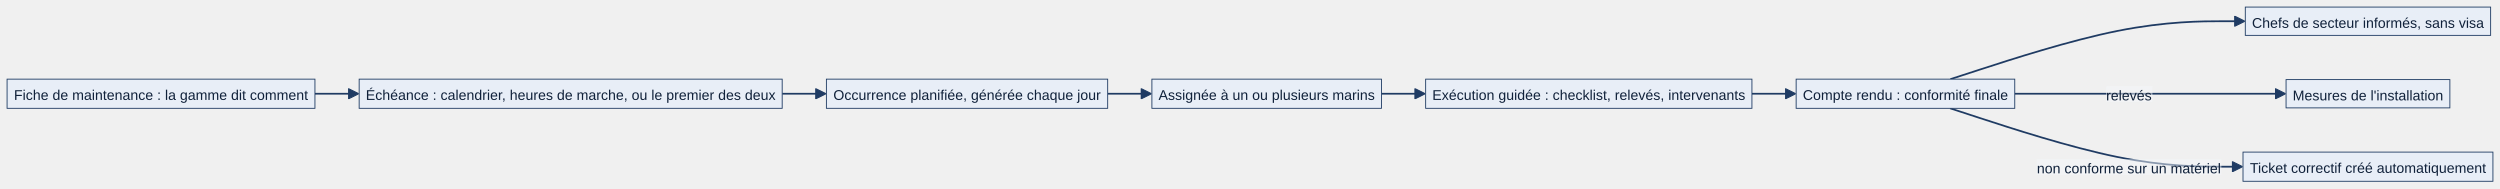
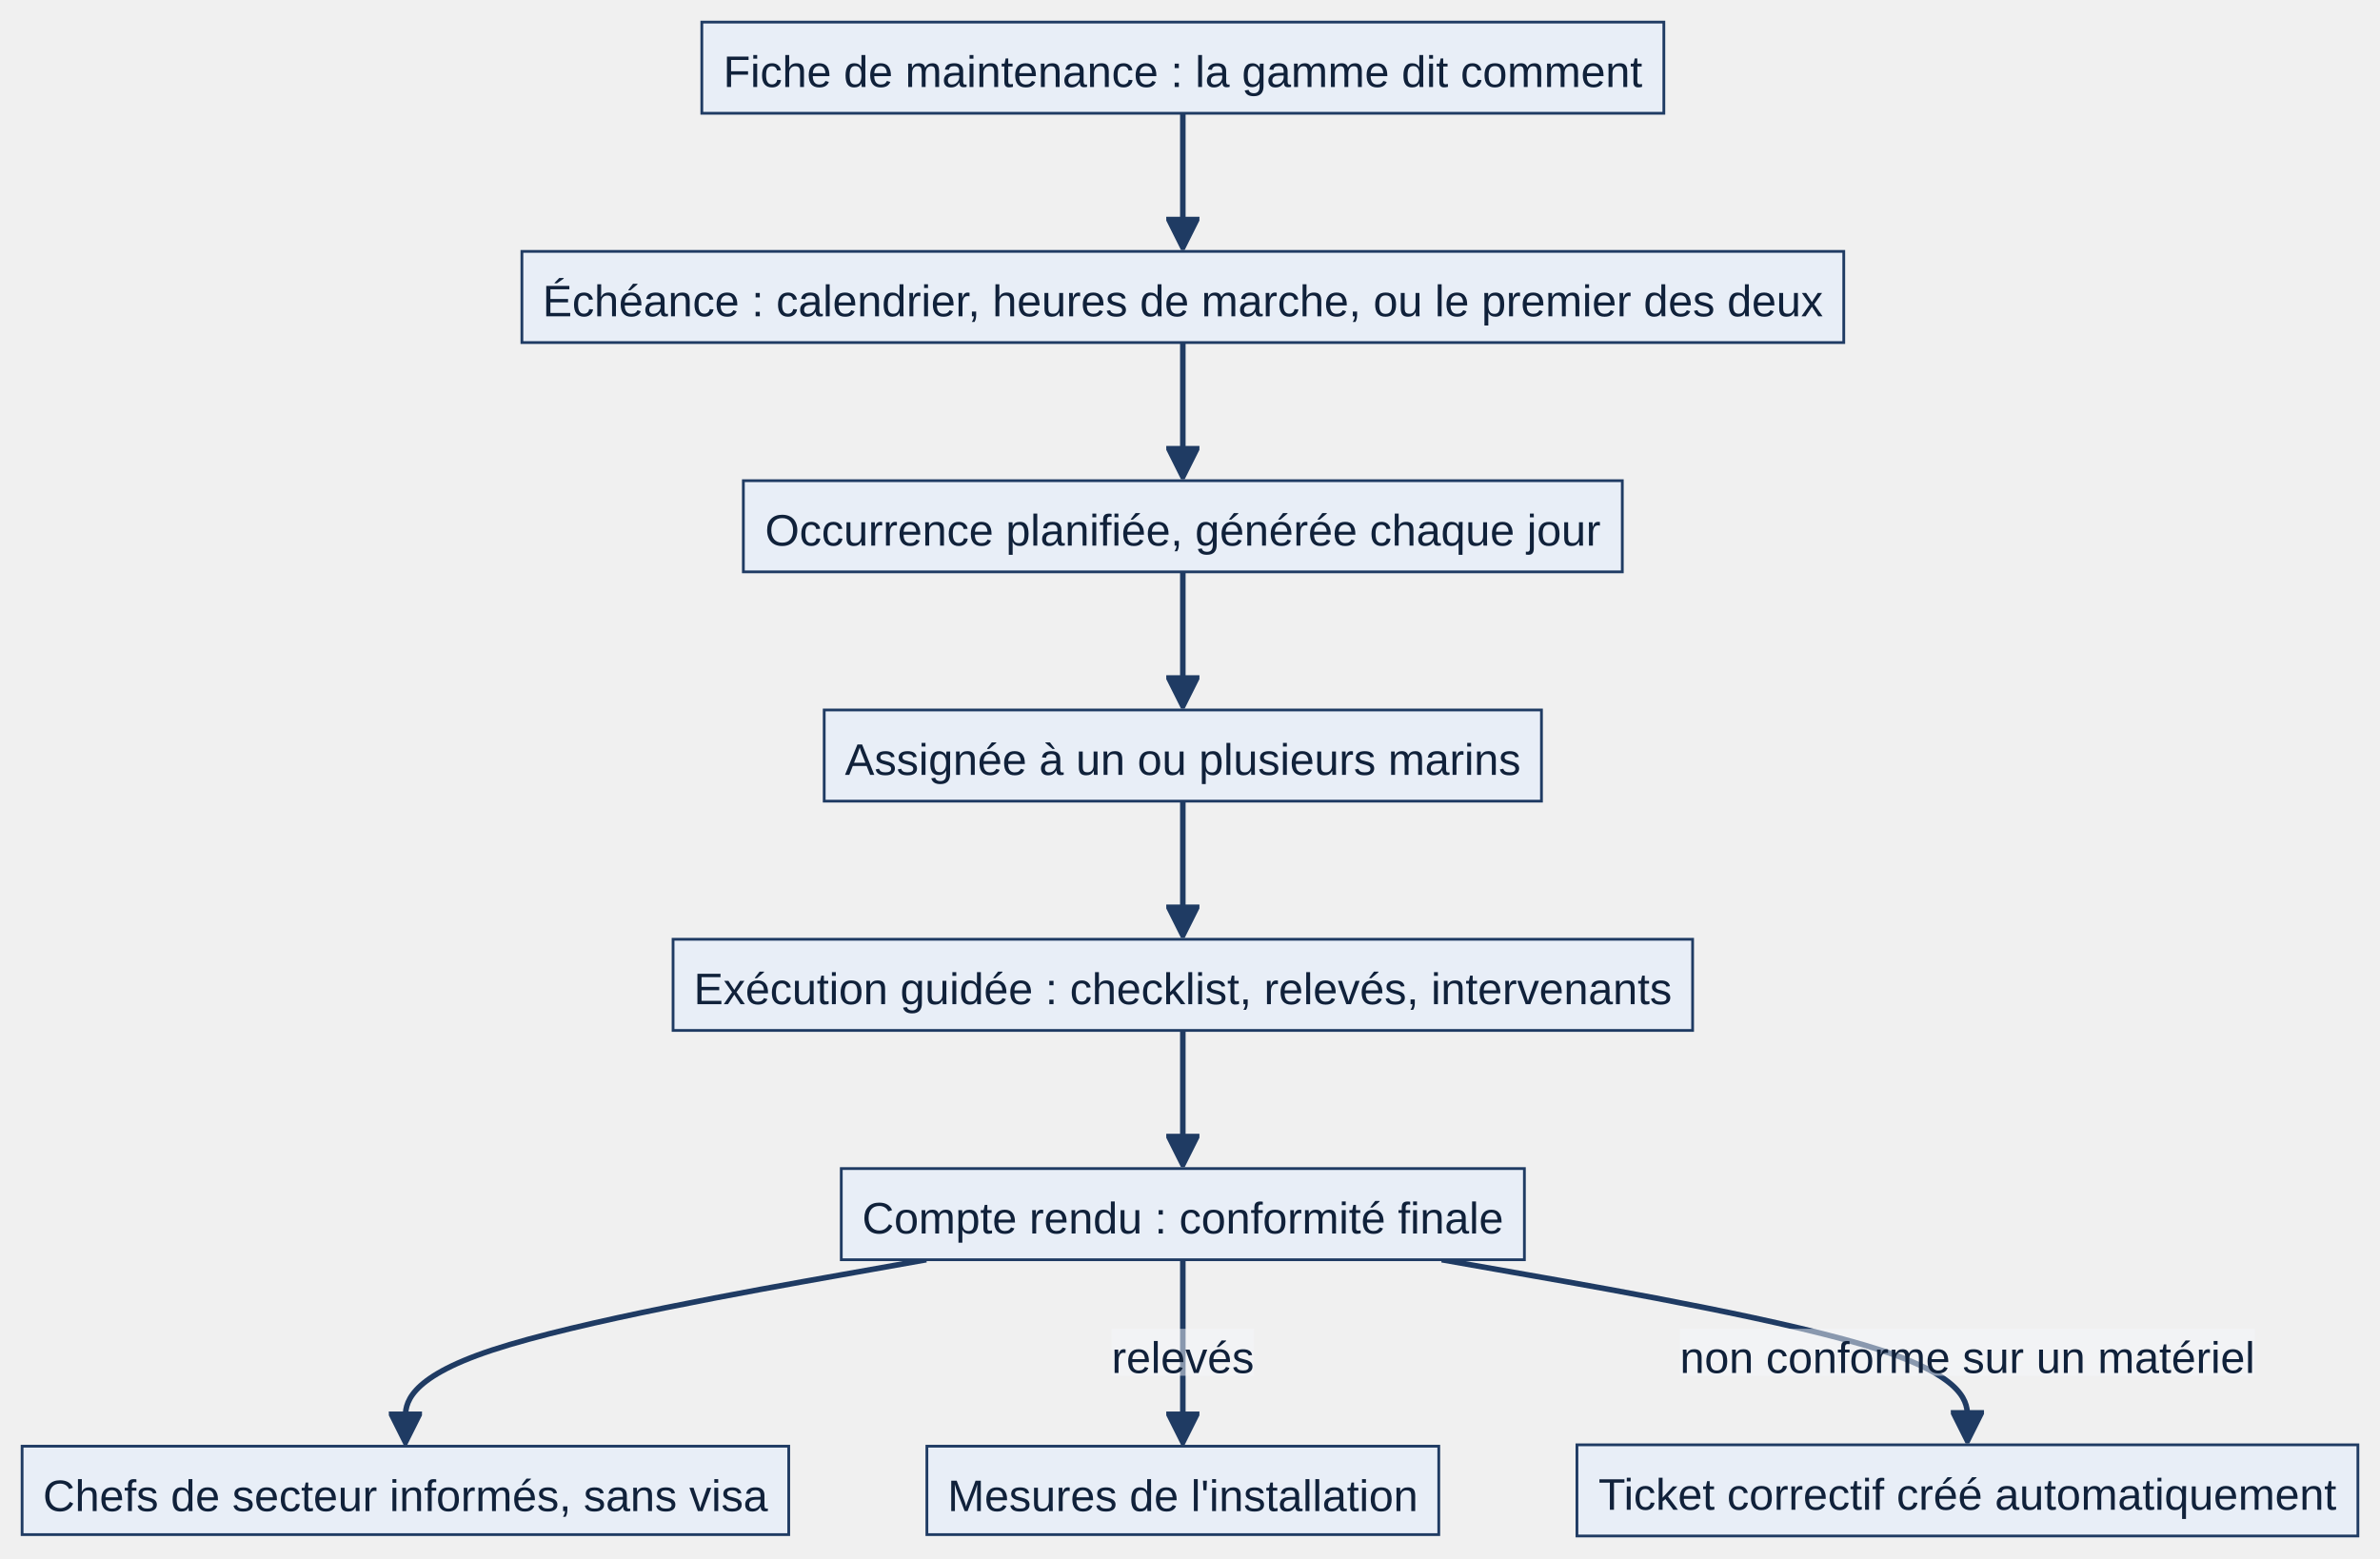
- <svg xmlns="http://www.w3.org/2000/svg" aria-roledescription="flowchart-v2" role="graphics-document document" viewBox="-8 -8 2827.117 213" style="max-width: 2827.117px;" width="100%" id="sS24_du_plan_a_la_realisationmmd">
+ <svg xmlns="http://www.w3.org/2000/svg" aria-roledescription="flowchart-v2" role="graphics-document document" viewBox="-8 -8 861.312 564" style="max-width: 861.312px;" width="100%" id="sS24_du_plan_a_la_realisationmmd">
  <style>#sS24_du_plan_a_la_realisationmmd{font-family:Arial,sans-serif;font-size:16px;fill:#10213a;}#sS24_du_plan_a_la_realisationmmd .error-icon{fill:#ffffff;}#sS24_du_plan_a_la_realisationmmd .error-text{fill:#000000;stroke:#000000;}#sS24_du_plan_a_la_realisationmmd .edge-thickness-normal{stroke-width:2px;}#sS24_du_plan_a_la_realisationmmd .edge-thickness-thick{stroke-width:3.5px;}#sS24_du_plan_a_la_realisationmmd .edge-pattern-solid{stroke-dasharray:0;}#sS24_du_plan_a_la_realisationmmd .edge-pattern-dashed{stroke-dasharray:3;}#sS24_du_plan_a_la_realisationmmd .edge-pattern-dotted{stroke-dasharray:2;}#sS24_du_plan_a_la_realisationmmd .marker{fill:#1f3b63;stroke:#1f3b63;}#sS24_du_plan_a_la_realisationmmd .marker.cross{stroke:#1f3b63;}#sS24_du_plan_a_la_realisationmmd svg{font-family:Arial,sans-serif;font-size:16px;}#sS24_du_plan_a_la_realisationmmd .label{font-family:Arial,sans-serif;color:#10213a;}#sS24_du_plan_a_la_realisationmmd .cluster-label text{fill:#000000;}#sS24_du_plan_a_la_realisationmmd .cluster-label span,#sS24_du_plan_a_la_realisationmmd p{color:#000000;}#sS24_du_plan_a_la_realisationmmd .label text,#sS24_du_plan_a_la_realisationmmd span,#sS24_du_plan_a_la_realisationmmd p{fill:#10213a;color:#10213a;}#sS24_du_plan_a_la_realisationmmd .node rect,#sS24_du_plan_a_la_realisationmmd .node circle,#sS24_du_plan_a_la_realisationmmd .node ellipse,#sS24_du_plan_a_la_realisationmmd .node polygon,#sS24_du_plan_a_la_realisationmmd .node path{fill:#e8eef7;stroke:#1f3b63;stroke-width:1px;}#sS24_du_plan_a_la_realisationmmd .flowchart-label text{text-anchor:middle;}#sS24_du_plan_a_la_realisationmmd .node .katex path{fill:#000;stroke:#000;stroke-width:1px;}#sS24_du_plan_a_la_realisationmmd .node .label{text-align:center;}#sS24_du_plan_a_la_realisationmmd .node.clickable{cursor:pointer;}#sS24_du_plan_a_la_realisationmmd .arrowheadPath{fill:#0b0b0b;}#sS24_du_plan_a_la_realisationmmd .edgePath .path{stroke:#1f3b63;stroke-width:2.0px;}#sS24_du_plan_a_la_realisationmmd .flowchart-link{stroke:#1f3b63;fill:none;}#sS24_du_plan_a_la_realisationmmd .edgeLabel{background-color:#f3f6fa;text-align:center;}#sS24_du_plan_a_la_realisationmmd .edgeLabel rect{opacity:0.5;background-color:#f3f6fa;fill:#f3f6fa;}#sS24_du_plan_a_la_realisationmmd .labelBkg{background-color:rgba(243, 246, 250, 0.5);}#sS24_du_plan_a_la_realisationmmd .cluster rect{fill:#ffffff;stroke:hsl(0, 0%, 90%);stroke-width:1px;}#sS24_du_plan_a_la_realisationmmd .cluster text{fill:#000000;}#sS24_du_plan_a_la_realisationmmd .cluster span,#sS24_du_plan_a_la_realisationmmd p{color:#000000;}#sS24_du_plan_a_la_realisationmmd div.mermaidTooltip{position:absolute;text-align:center;max-width:200px;padding:2px;font-family:Arial,sans-serif;font-size:12px;background:#ffffff;border:1px solid hsl(0, 0%, 90%);border-radius:2px;pointer-events:none;z-index:100;}#sS24_du_plan_a_la_realisationmmd .flowchartTitleText{text-anchor:middle;font-size:18px;fill:#10213a;}#sS24_du_plan_a_la_realisationmmd :root{--mermaid-font-family:"trebuchet ms",verdana,arial,sans-serif;}</style>
  <g>
    <marker orient="auto" markerHeight="12" markerWidth="12" markerUnits="userSpaceOnUse" refY="5" refX="6" viewBox="0 0 10 10" class="marker flowchart" id="sS24_du_plan_a_la_realisationmmd_flowchart-pointEnd">
      <path style="stroke-width: 1; stroke-dasharray: 1, 0;" class="arrowMarkerPath" d="M 0 0 L 10 5 L 0 10 z" />
    </marker>
    <marker orient="auto" markerHeight="12" markerWidth="12" markerUnits="userSpaceOnUse" refY="5" refX="4.5" viewBox="0 0 10 10" class="marker flowchart" id="sS24_du_plan_a_la_realisationmmd_flowchart-pointStart">
      <path style="stroke-width: 1; stroke-dasharray: 1, 0;" class="arrowMarkerPath" d="M 0 5 L 10 10 L 10 0 z" />
    </marker>
    <marker orient="auto" markerHeight="11" markerWidth="11" markerUnits="userSpaceOnUse" refY="5" refX="11" viewBox="0 0 10 10" class="marker flowchart" id="sS24_du_plan_a_la_realisationmmd_flowchart-circleEnd">
      <circle style="stroke-width: 1; stroke-dasharray: 1, 0;" class="arrowMarkerPath" r="5" cy="5" cx="5" />
    </marker>
    <marker orient="auto" markerHeight="11" markerWidth="11" markerUnits="userSpaceOnUse" refY="5" refX="-1" viewBox="0 0 10 10" class="marker flowchart" id="sS24_du_plan_a_la_realisationmmd_flowchart-circleStart">
      <circle style="stroke-width: 1; stroke-dasharray: 1, 0;" class="arrowMarkerPath" r="5" cy="5" cx="5" />
    </marker>
    <marker orient="auto" markerHeight="11" markerWidth="11" markerUnits="userSpaceOnUse" refY="5.2" refX="12" viewBox="0 0 11 11" class="marker cross flowchart" id="sS24_du_plan_a_la_realisationmmd_flowchart-crossEnd">
      <path style="stroke-width: 2; stroke-dasharray: 1, 0;" class="arrowMarkerPath" d="M 1,1 l 9,9 M 10,1 l -9,9" />
    </marker>
    <marker orient="auto" markerHeight="11" markerWidth="11" markerUnits="userSpaceOnUse" refY="5.2" refX="-1" viewBox="0 0 11 11" class="marker cross flowchart" id="sS24_du_plan_a_la_realisationmmd_flowchart-crossStart">
      <path style="stroke-width: 2; stroke-dasharray: 1, 0;" class="arrowMarkerPath" d="M 1,1 l 9,9 M 10,1 l -9,9" />
    </marker>
    <g class="root">
      <g class="clusters" />
      <g class="edgePaths">
-         <path marker-end="url(#sS24_du_plan_a_la_realisationmmd_flowchart-pointEnd)" style="fill:none;" class="edge-thickness-normal edge-pattern-solid flowchart-link LS-FI LE-EC" id="L-FI-EC-0" d="M348.156,98L352.323,98C356.49,98,364.823,98,372.273,98C379.723,98,386.29,98,389.573,98L392.856,98" />
-         <path marker-end="url(#sS24_du_plan_a_la_realisationmmd_flowchart-pointEnd)" style="fill:none;" class="edge-thickness-normal edge-pattern-solid flowchart-link LS-EC LE-OC" id="L-EC-OC-0" d="M876.531,98L880.698,98C884.865,98,893.198,98,900.648,98C908.098,98,914.665,98,917.948,98L921.231,98" />
-         <path marker-end="url(#sS24_du_plan_a_la_realisationmmd_flowchart-pointEnd)" style="fill:none;" class="edge-thickness-normal edge-pattern-solid flowchart-link LS-OC LE-AS" id="L-OC-AS-0" d="M1244.617,98L1248.784,98C1252.951,98,1261.284,98,1268.734,98C1276.184,98,1282.751,98,1286.034,98L1289.317,98" />
-         <path marker-end="url(#sS24_du_plan_a_la_realisationmmd_flowchart-pointEnd)" style="fill:none;" class="edge-thickness-normal edge-pattern-solid flowchart-link LS-AS LE-EX" id="L-AS-EX-0" d="M1554.195,98L1558.362,98C1562.529,98,1570.862,98,1578.312,98C1585.762,98,1592.329,98,1595.612,98L1598.895,98" />
-         <path marker-end="url(#sS24_du_plan_a_la_realisationmmd_flowchart-pointEnd)" style="fill:none;" class="edge-thickness-normal edge-pattern-solid flowchart-link LS-EX LE-CR" id="L-EX-CR-0" d="M1973.164,98L1977.331,98C1981.497,98,1989.831,98,1997.281,98C2004.731,98,2011.297,98,2014.581,98L2017.864,98" />
-         <path marker-end="url(#sS24_du_plan_a_la_realisationmmd_flowchart-pointEnd)" style="fill:none;" class="edge-thickness-normal edge-pattern-solid flowchart-link LS-CR LE-IN" id="L-CR-IN-0" d="M2197.614,81.5L2231.252,70.583C2264.889,59.667,2332.163,37.833,2386.858,26.917C2441.554,16,2483.67,16,2504.728,16L2525.786,16" />
-         <path marker-end="url(#sS24_du_plan_a_la_realisationmmd_flowchart-pointEnd)" style="fill:none;" class="edge-thickness-normal edge-pattern-solid flowchart-link LS-CR LE-ME" id="L-CR-ME-0" d="M2270.383,98L2291.892,98C2313.401,98,2356.419,98,2406.669,98C2456.918,98,2514.399,98,2543.139,98L2571.88,98" />
-         <path marker-end="url(#sS24_du_plan_a_la_realisationmmd_flowchart-pointEnd)" style="fill:none;" class="edge-thickness-normal edge-pattern-solid flowchart-link LS-CR LE-TI" id="L-CR-TI-0" d="M2197.306,114.5L2230.995,125.5C2264.683,136.5,2332.06,158.5,2386.375,169.5C2440.689,180.5,2481.941,180.5,2502.566,180.5L2523.192,180.5" />
+         <path marker-end="url(#sS24_du_plan_a_la_realisationmmd_flowchart-pointEnd)" style="fill:none;" class="edge-thickness-normal edge-pattern-solid flowchart-link LS-FI LE-EC" id="L-FI-EC-0" d="M420.063,33L420.063,37.167C420.063,41.333,420.063,49.667,420.063,57.117C420.063,64.567,420.063,71.133,420.063,74.417L420.063,77.7" />
+         <path marker-end="url(#sS24_du_plan_a_la_realisationmmd_flowchart-pointEnd)" style="fill:none;" class="edge-thickness-normal edge-pattern-solid flowchart-link LS-EC LE-OC" id="L-EC-OC-0" d="M420.063,116L420.063,120.167C420.063,124.333,420.063,132.667,420.063,140.117C420.063,147.567,420.063,154.133,420.063,157.417L420.063,160.7" />
+         <path marker-end="url(#sS24_du_plan_a_la_realisationmmd_flowchart-pointEnd)" style="fill:none;" class="edge-thickness-normal edge-pattern-solid flowchart-link LS-OC LE-AS" id="L-OC-AS-0" d="M420.063,199L420.063,203.167C420.063,207.333,420.063,215.667,420.063,223.117C420.063,230.567,420.063,237.133,420.063,240.417L420.063,243.7" />
+         <path marker-end="url(#sS24_du_plan_a_la_realisationmmd_flowchart-pointEnd)" style="fill:none;" class="edge-thickness-normal edge-pattern-solid flowchart-link LS-AS LE-EX" id="L-AS-EX-0" d="M420.063,282L420.063,286.167C420.063,290.333,420.063,298.667,420.063,306.117C420.063,313.567,420.063,320.133,420.063,323.417L420.063,326.7" />
+         <path marker-end="url(#sS24_du_plan_a_la_realisationmmd_flowchart-pointEnd)" style="fill:none;" class="edge-thickness-normal edge-pattern-solid flowchart-link LS-EX LE-CR" id="L-EX-CR-0" d="M420.063,365L420.063,369.167C420.063,373.333,420.063,381.667,420.063,389.117C420.063,396.567,420.063,403.133,420.063,406.417L420.063,409.7" />
+         <path marker-end="url(#sS24_du_plan_a_la_realisationmmd_flowchart-pointEnd)" style="fill:none;" class="edge-thickness-normal edge-pattern-solid flowchart-link LS-CR LE-IN" id="L-CR-IN-0" d="M327.219,448L295.802,453.583C264.386,459.167,201.552,470.333,170.135,480.7C138.719,491.067,138.719,500.633,138.719,505.417L138.719,510.2" />
+         <path marker-end="url(#sS24_du_plan_a_la_realisationmmd_flowchart-pointEnd)" style="fill:none;" class="edge-thickness-normal edge-pattern-solid flowchart-link LS-CR LE-ME" id="L-CR-ME-0" d="M420.063,448L420.063,453.583C420.063,459.167,420.063,470.333,420.063,480.7C420.063,491.067,420.063,500.633,420.063,505.417L420.063,510.2" />
+         <path marker-end="url(#sS24_du_plan_a_la_realisationmmd_flowchart-pointEnd)" style="fill:none;" class="edge-thickness-normal edge-pattern-solid flowchart-link LS-CR LE-TI" id="L-CR-TI-0" d="M513.762,448L545.468,453.583C577.175,459.167,640.587,470.333,672.294,480.617C704,490.9,704,500.3,704,505L704,509.7" />
      </g>
      <g class="edgeLabels">
        <g class="edgeLabel">
          <g transform="translate(0, 0)" class="label">
            <rect height="0" width="0" ry="0" rx="0" />
            <text style="">
              <tspan class="row" x="0" dy="1em" xml:space="preserve" />
            </text>
          </g>
        </g>
        <g class="edgeLabel">
          <g transform="translate(0, 0)" class="label">
            <rect height="0" width="0" ry="0" rx="0" />
            <text style="">
              <tspan class="row" x="0" dy="1em" xml:space="preserve" />
            </text>
          </g>
        </g>
        <g class="edgeLabel">
          <g transform="translate(0, 0)" class="label">
            <rect height="0" width="0" ry="0" rx="0" />
            <text style="">
              <tspan class="row" x="0" dy="1em" xml:space="preserve" />
            </text>
          </g>
        </g>
        <g class="edgeLabel">
          <g transform="translate(0, 0)" class="label">
            <rect height="0" width="0" ry="0" rx="0" />
            <text style="">
              <tspan class="row" x="0" dy="1em" xml:space="preserve" />
            </text>
          </g>
        </g>
        <g class="edgeLabel">
          <g transform="translate(0, 0)" class="label">
            <rect height="0" width="0" ry="0" rx="0" />
            <text style="">
              <tspan class="row" x="0" dy="1em" xml:space="preserve" />
            </text>
          </g>
        </g>
        <g class="edgeLabel">
          <g transform="translate(0, 0)" class="label">
            <rect height="0" width="0" ry="0" rx="0" />
            <text style="">
              <tspan class="row" x="0" dy="1em" xml:space="preserve" />
            </text>
          </g>
        </g>
-         <g transform="translate(2399.438, 98)" class="edgeLabel">
+         <g transform="translate(420.0625, 481.5)" class="edgeLabel">
          <g transform="translate(-25.78906, -8.5)" class="label">
-             <rect height="17.896" width="52.453" ry="0" rx="0" />
+             <rect height="17" width="51.578" ry="0" rx="0" />
            <text style="">
              <tspan class="row" x="0" dy="1em" xml:space="preserve">relevés</tspan>
            </text>
          </g>
        </g>
-         <g transform="translate(2399.438, 180.5)" class="edgeLabel">
+         <g transform="translate(704, 481.5)" class="edgeLabel">
          <g transform="translate(-104.0547, -8.5)" class="label">
-             <rect height="17.896" width="208.679" ry="0" rx="0" />
+             <rect height="17" width="208.109" ry="0" rx="0" />
            <text style="">
              <tspan class="row" x="0" dy="1em" xml:space="preserve">non conforme sur un matériel</tspan>
            </text>
          </g>
        </g>
      </g>
      <g class="nodes">
-         <g transform="translate(174.0781, 98)" data-id="FI" data-node="true" id="flowchart-FI-483" class="node default default flowchart-label">
+         <g transform="translate(420.0625, 16.5)" data-id="FI" data-node="true" id="flowchart-FI-476" class="node default default flowchart-label">
          <rect height="33" width="348.156" y="-16.5" x="-174.078" ry="0" rx="0" style="" class="basic label-container" />
          <g transform="translate(0, -9)" style="" class="label">
            <rect />
            <text style="">
              <tspan class="row" x="0" dy="1em" xml:space="preserve">Fiche de maintenance : la gamme dit comment</tspan>
            </text>
          </g>
        </g>
-         <g transform="translate(637.3438, 98)" data-id="EC" data-node="true" id="flowchart-EC-484" class="node default default flowchart-label">
+         <g transform="translate(420.0625, 99.5)" data-id="EC" data-node="true" id="flowchart-EC-477" class="node default default flowchart-label">
          <rect height="33" width="478.375" y="-16.5" x="-239.188" ry="0" rx="0" style="" class="basic label-container" />
          <g transform="translate(0, -9)" style="" class="label">
            <rect />
            <text style="">
              <tspan class="row" x="0" dy="1em" xml:space="preserve">Échéance : calendrier, heures de marche, ou le premier des deux</tspan>
            </text>
          </g>
        </g>
-         <g transform="translate(1085.574, 98)" data-id="OC" data-node="true" id="flowchart-OC-485" class="node default default flowchart-label">
+         <g transform="translate(420.0625, 182.5)" data-id="OC" data-node="true" id="flowchart-OC-478" class="node default default flowchart-label">
          <rect height="33" width="318.086" y="-16.5" x="-159.043" ry="0" rx="0" style="" class="basic label-container" />
          <g transform="translate(0, -9)" style="" class="label">
            <rect />
            <text style="">
              <tspan class="row" x="0" dy="1em" xml:space="preserve">Occurrence planifiée, générée chaque jour</tspan>
            </text>
          </g>
        </g>
-         <g transform="translate(1424.406, 98)" data-id="AS" data-node="true" id="flowchart-AS-486" class="node default default flowchart-label">
+         <g transform="translate(420.0625, 265.5)" data-id="AS" data-node="true" id="flowchart-AS-479" class="node default default flowchart-label">
          <rect height="33" width="259.578" y="-16.5" x="-129.789" ry="0" rx="0" style="" class="basic label-container" />
          <g transform="translate(0, -9)" style="" class="label">
            <rect />
            <text style="">
              <tspan class="row" x="0" dy="1em" xml:space="preserve">Assignée à un ou plusieurs marins</tspan>
            </text>
          </g>
        </g>
-         <g transform="translate(1788.68, 98)" data-id="EX" data-node="true" id="flowchart-EX-487" class="node default default flowchart-label">
+         <g transform="translate(420.0625, 348.5)" data-id="EX" data-node="true" id="flowchart-EX-480" class="node default default flowchart-label">
          <rect height="33" width="368.969" y="-16.5" x="-184.484" ry="0" rx="0" style="" class="basic label-container" />
          <g transform="translate(0, -9)" style="" class="label">
            <rect />
            <text style="">
              <tspan class="row" x="0" dy="1em" xml:space="preserve">Exécution guidée : checklist, relevés, intervenants</tspan>
            </text>
          </g>
        </g>
-         <g transform="translate(2146.773, 98)" data-id="CR" data-node="true" id="flowchart-CR-488" class="node default default flowchart-label">
+         <g transform="translate(420.0625, 431.5)" data-id="CR" data-node="true" id="flowchart-CR-481" class="node default default flowchart-label">
          <rect height="33" width="247.219" y="-16.5" x="-123.609" ry="0" rx="0" style="" class="basic label-container" />
          <g transform="translate(0, -9)" style="" class="label">
            <rect />
            <text style="">
              <tspan class="row" x="0" dy="1em" xml:space="preserve">Compte rendu : conformité finale</tspan>
            </text>
          </g>
        </g>
-         <g transform="translate(2669.805, 16)" data-id="IN" data-node="true" id="flowchart-IN-489" class="node default default flowchart-label">
+         <g transform="translate(138.7188, 531.5)" data-id="IN" data-node="true" id="flowchart-IN-482" class="node default default flowchart-label">
          <rect height="32" width="277.438" y="-16" x="-138.719" ry="0" rx="0" style="" class="basic label-container" />
          <g transform="translate(0, -8.5)" style="" class="label">
            <rect />
            <text style="">
              <tspan class="row" x="0" dy="1em" xml:space="preserve">Chefs de secteur informés, sans visa</tspan>
            </text>
          </g>
        </g>
-         <g transform="translate(2669.805, 98)" data-id="ME" data-node="true" id="flowchart-ME-498" class="node default default flowchart-label">
+         <g transform="translate(420.0625, 531.5)" data-id="ME" data-node="true" id="flowchart-ME-491" class="node default default flowchart-label">
          <rect height="32" width="185.25" y="-16" x="-92.625" ry="0" rx="0" style="" class="basic label-container" />
          <g transform="translate(0, -8.5)" style="" class="label">
            <rect />
            <text style="">
              <tspan class="row" x="0" dy="1em" xml:space="preserve">Mesures de l'installation</tspan>
            </text>
          </g>
        </g>
-         <g transform="translate(2669.805, 180.5)" data-id="TI" data-node="true" id="flowchart-TI-500" class="node default default flowchart-label">
+         <g transform="translate(704, 531.5)" data-id="TI" data-node="true" id="flowchart-TI-493" class="node default default flowchart-label">
          <rect height="33" width="282.625" y="-16.5" x="-141.312" ry="0" rx="0" style="" class="basic label-container" />
          <g transform="translate(0, -9)" style="" class="label">
            <rect />
            <text style="">
              <tspan class="row" x="0" dy="1em" xml:space="preserve">Ticket correctif créé automatiquement</tspan>
            </text>
          </g>
        </g>
      </g>
    </g>
  </g>
</svg>
